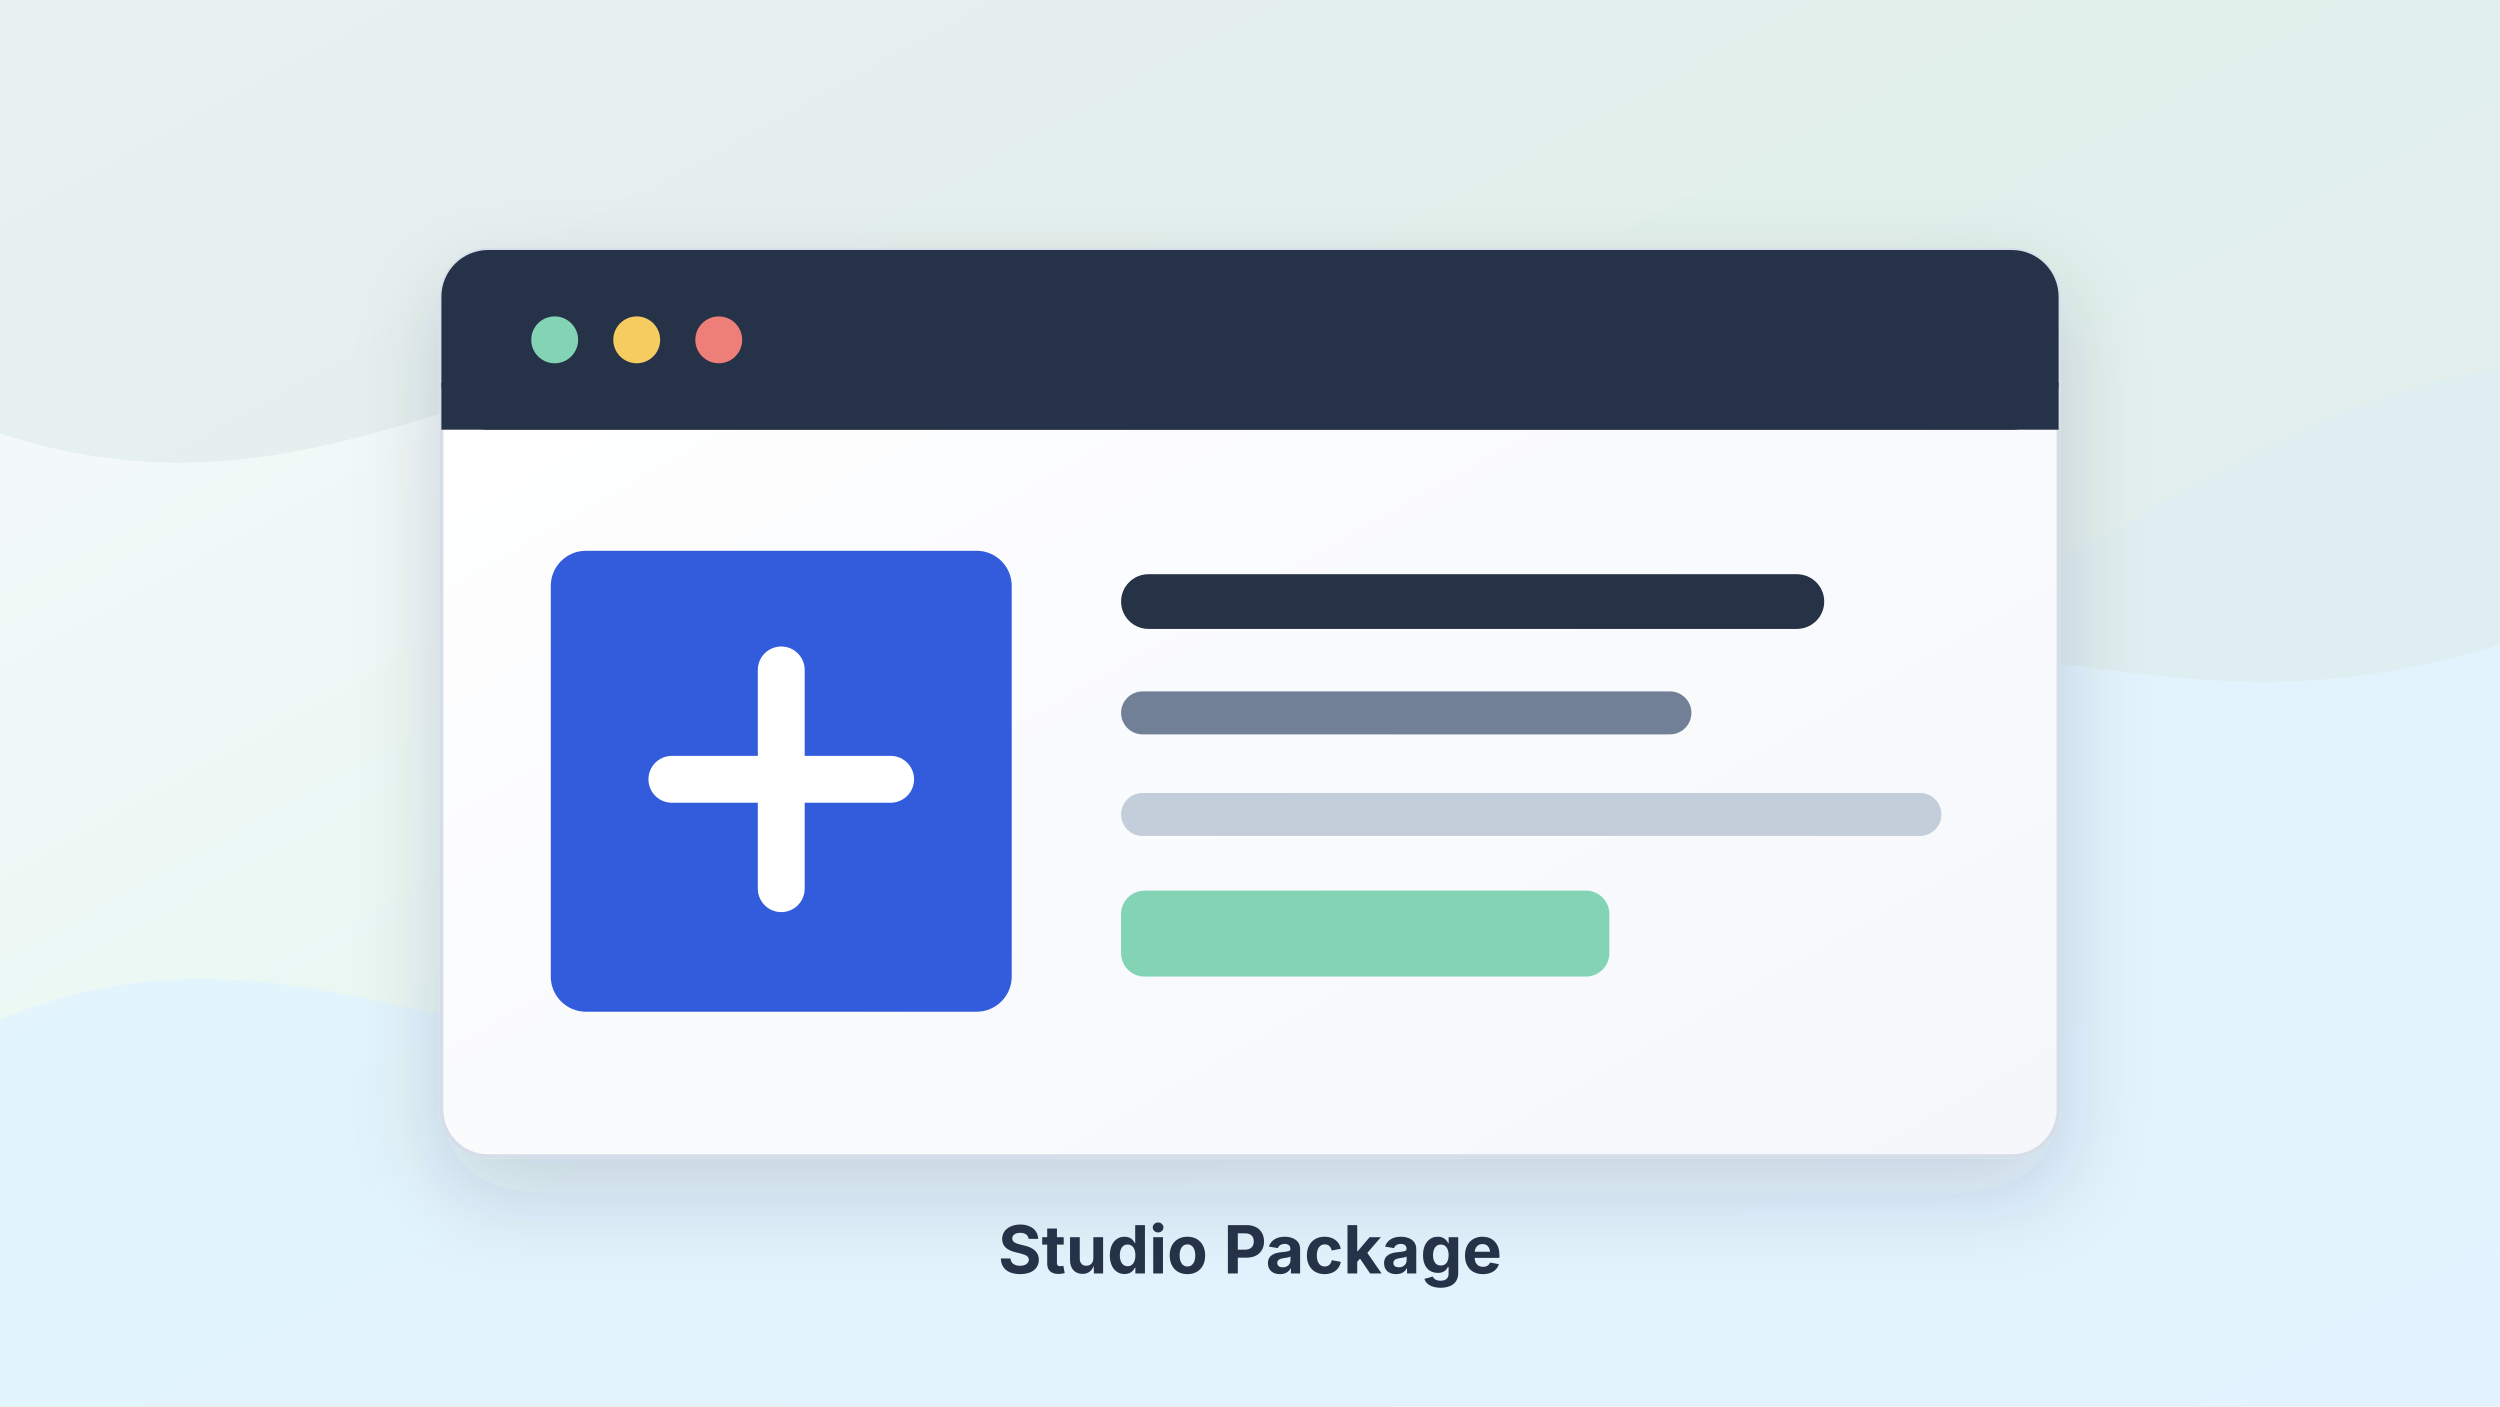
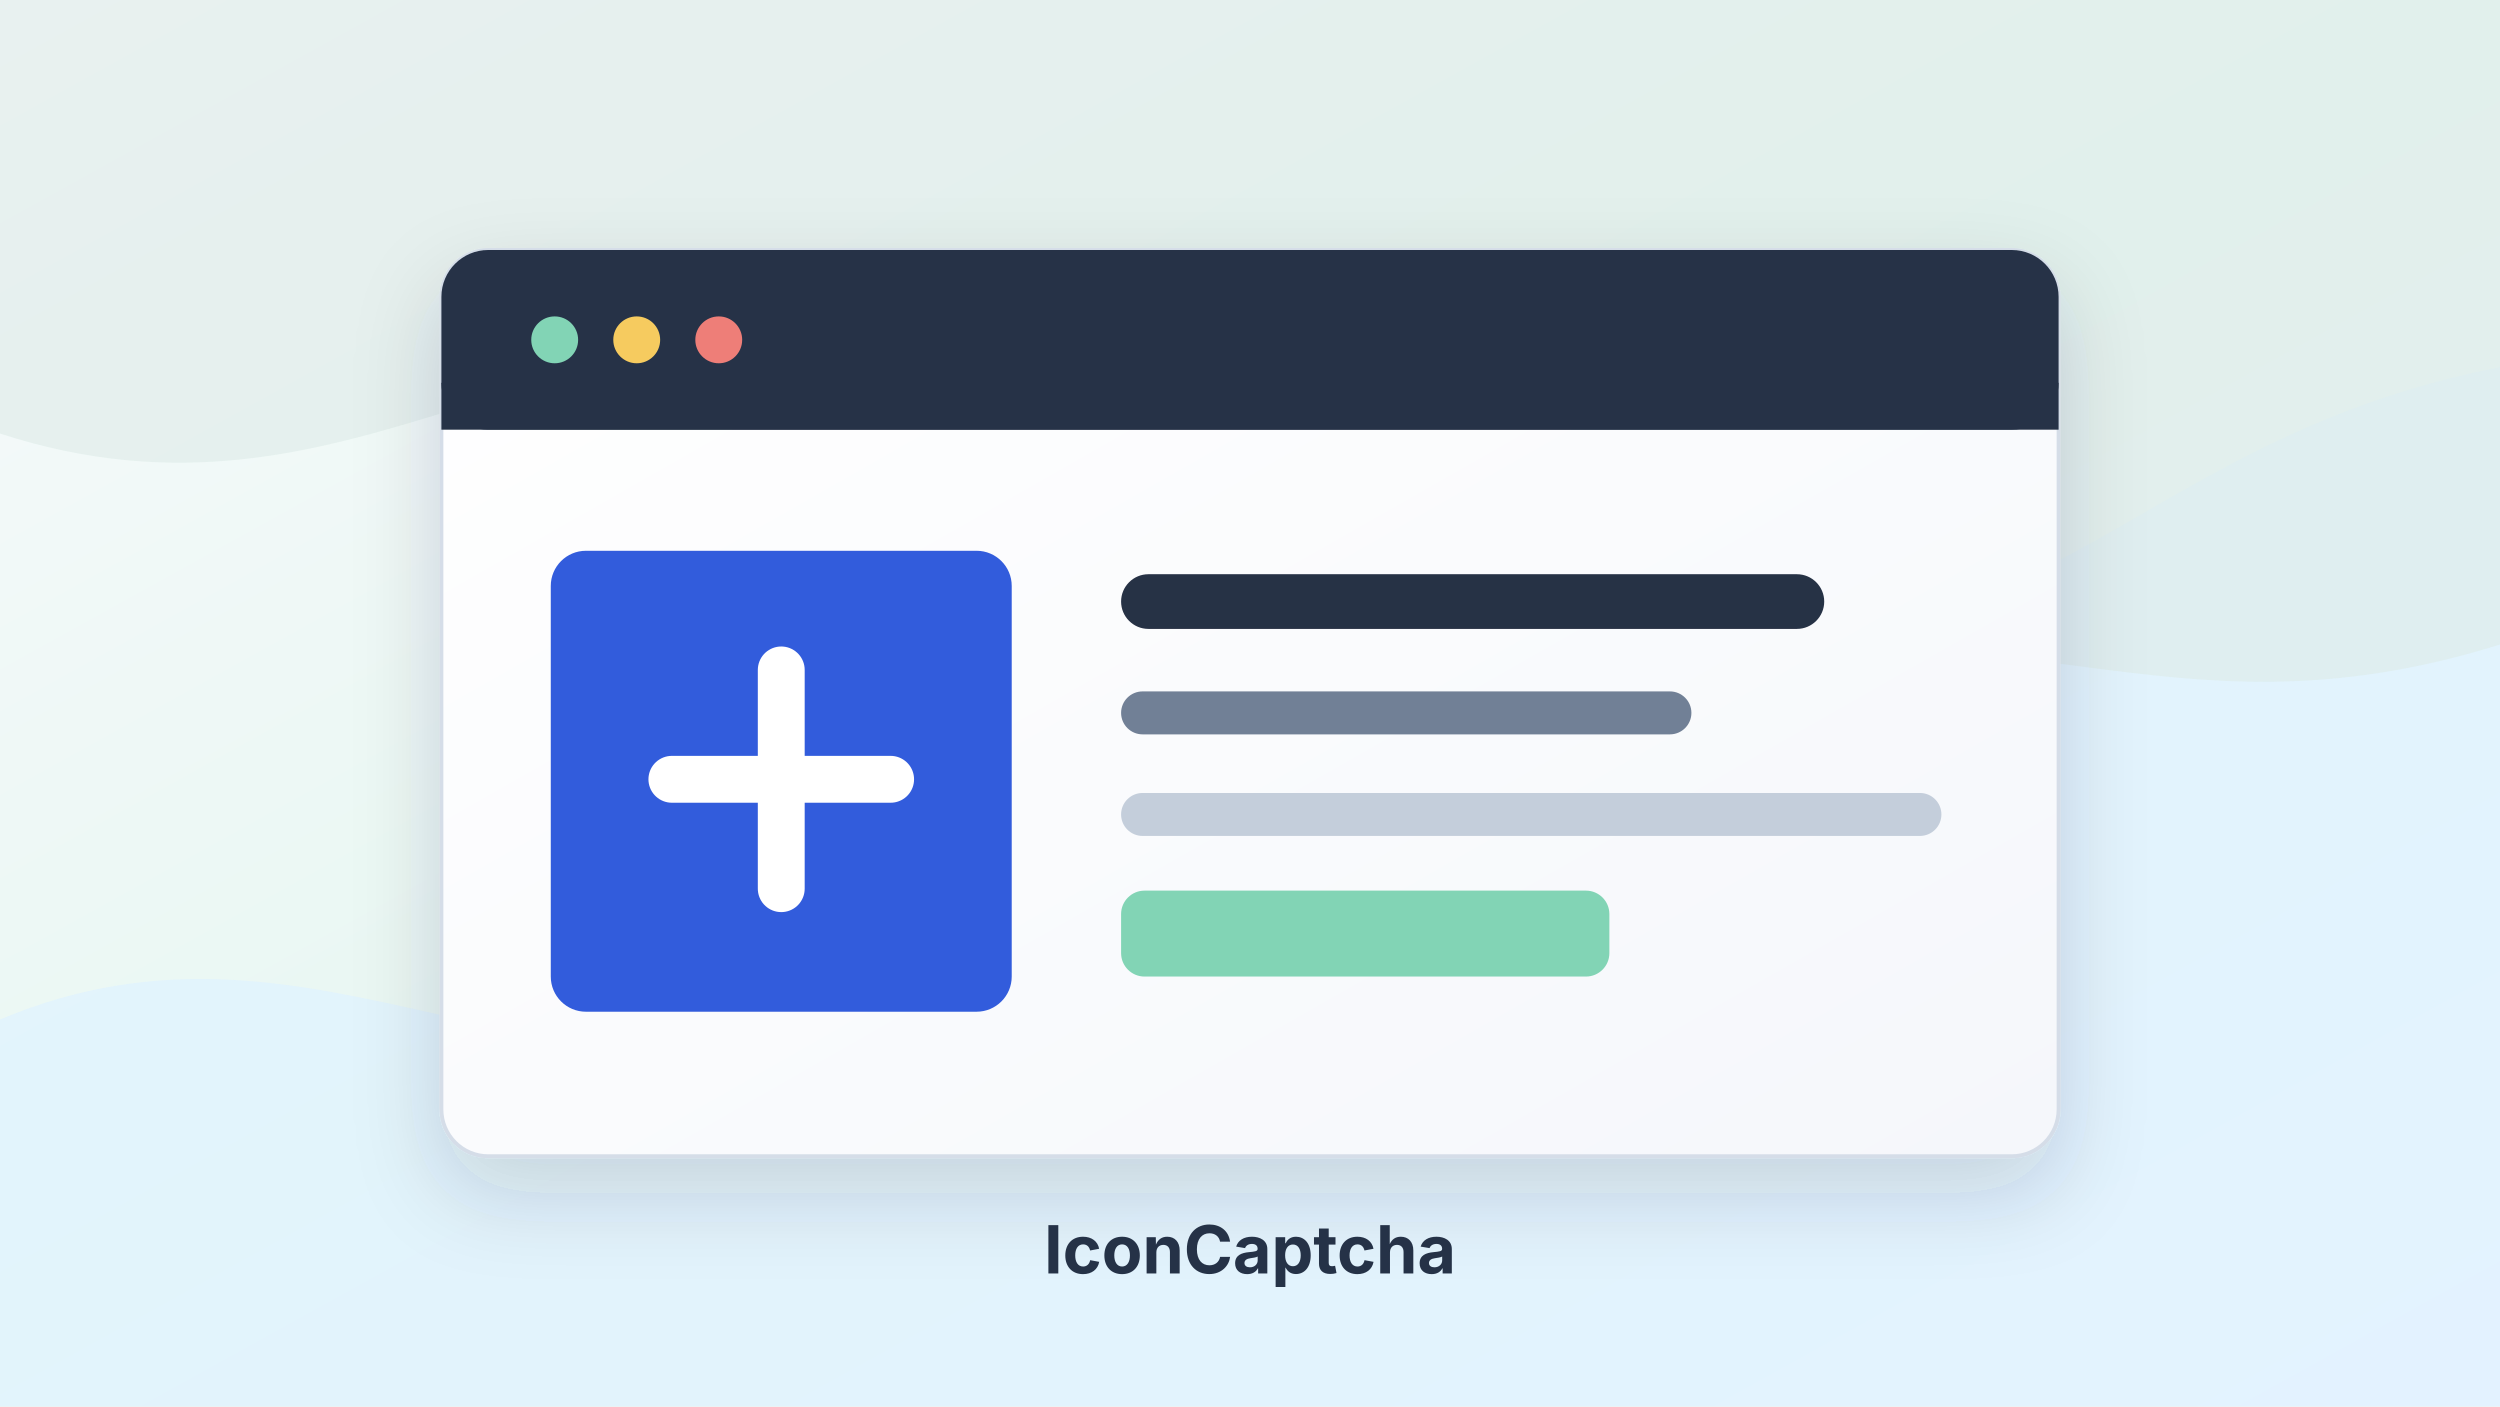
<svg xmlns="http://www.w3.org/2000/svg" viewBox="0 0 1280 720" role="img" aria-labelledby="title desc">
  <defs>
    <linearGradient id="bg" x1="0" y1="0" x2="1" y2="1">
      <stop offset="0" stop-color="#f8fafc" />
      <stop offset="0.48" stop-color="#e8f7f2" />
      <stop offset="1" stop-color="#edf2ff" />
    </linearGradient>
    <linearGradient id="card" x1="0" y1="0" x2="1" y2="1">
      <stop offset="0" stop-color="#ffffff" />
      <stop offset="1" stop-color="#f5f7fb" />
    </linearGradient>
    <filter id="shadow" x="-20%" y="-20%" width="140%" height="140%">
      <feDropShadow dx="0" dy="18" stdDeviation="22" flood-color="#263044" flood-opacity="0.16" />
    </filter>
  </defs>
  <rect width="1280" height="720" fill="url(#bg)" />
  <path d="M0 522C166 452 281 588 441 510C594 435 680 252 850 304C1042 363 1080 227 1280 188V720H0Z" fill="#dff2ff" opacity="0.72" />
  <path d="M0 222C182 281 280 142 435 198C617 264 681 407 856 352C1028 298 1104 385 1280 330V0H0Z" fill="#dcebe7" opacity="0.58" />
  <g filter="url(#shadow)">
    <rect x="226" y="128" width="828" height="464" rx="24" fill="url(#card)" stroke="#d5dde8" stroke-width="2" />
    <rect x="226" y="128" width="828" height="92" rx="24" fill="#253247" />
    <path d="M226 196H1054V220H226Z" fill="#253247" />
    <circle cx="284" cy="174" r="12" fill="#82d4b5" />
    <circle cx="326" cy="174" r="12" fill="#f6cb5f" />
    <circle cx="368" cy="174" r="12" fill="#ee7e78" />
    <rect x="282" y="282" width="236" height="236" rx="18" fill="#315bdc" />
    <path d="M344 399H456M400 343V455" stroke="#ffffff" stroke-width="24" stroke-linecap="round" />
    <rect x="574" y="294" width="360" height="28" rx="14" fill="#263044" />
    <rect x="574" y="354" width="292" height="22" rx="11" fill="#718096" />
    <rect x="574" y="406" width="420" height="22" rx="11" fill="#c4cedb" />
    <rect x="574" y="456" width="250" height="44" rx="12" fill="#82d4b5" />
  </g>
-   <text x="640" y="652" text-anchor="middle" fill="#253247" font-family="Inter, Arial, sans-serif" font-size="34" font-weight="700">Studio Package</text>
+   <text x="640" y="652" text-anchor="middle" fill="#253247" font-family="Inter, Arial, sans-serif" font-size="34" font-weight="700">IconCaptcha</text>
</svg>
